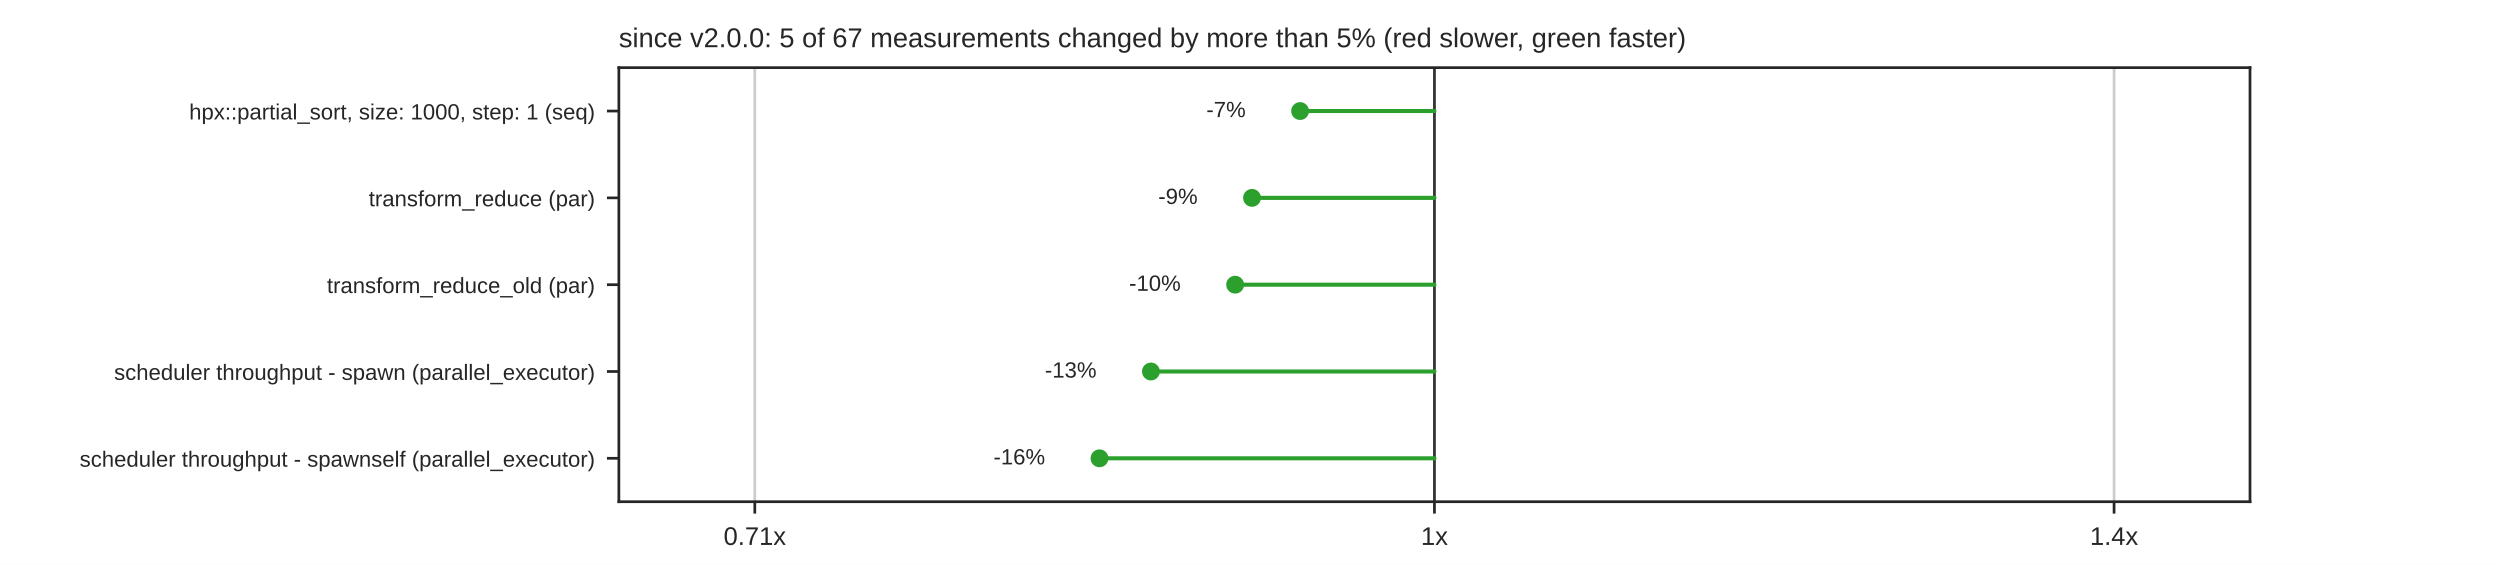
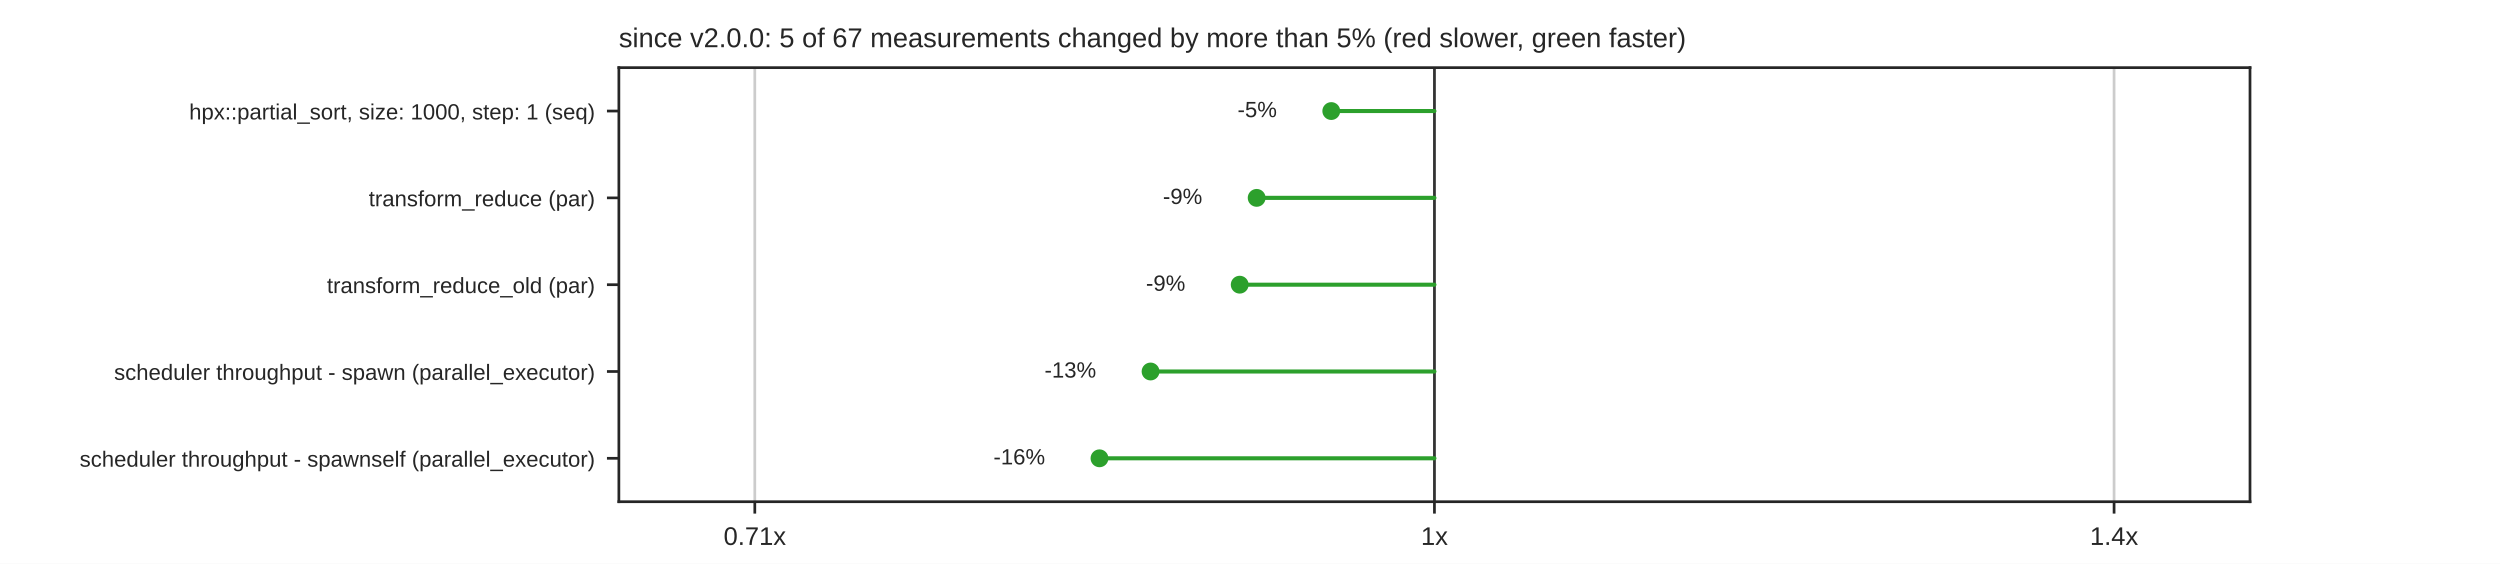
<svg xmlns="http://www.w3.org/2000/svg" xmlns:xlink="http://www.w3.org/1999/xlink" width="734.4pt" height="165.6pt" viewBox="0 0 734.4 165.6" version="1.1">
  <defs>
    <style type="text/css">*{stroke-linejoin: round; stroke-linecap: butt}</style>
  </defs>
  <g id="figure_1">
    <g id="patch_1">
      <path d="M 0 165.6  L 734.4 165.6  L 734.4 0  L 0 0  z " style="fill: #ffffff" />
    </g>
    <g id="axes_1">
      <g id="patch_2">
        <path d="M 181.8 147.384  L 660.96 147.384  L 660.96 19.872  L 181.8 19.872  z " style="fill: #ffffff" />
      </g>
      <g id="matplotlib.axis_1">
        <g id="xtick_1">
          <g id="line2d_1">
            <path d="M 221.73 147.384  L 221.73 19.872  " clip-path="url(#pb38192b940)" style="fill: none; stroke: #cccccc; stroke-width: 0.8; stroke-linecap: round" />
          </g>
          <g id="line2d_2">
            <defs>
              <path id="mdfc5214045" d="M 0 0  L 0 3.5  " style="stroke: #262626; stroke-width: 0.8" />
            </defs>
            <g>
              <use xlink:href="#mdfc5214045" x="221.73" y="147.384" style="fill: #262626; stroke: #262626; stroke-width: 0.8" />
            </g>
          </g>
          <g id="text_1">
            <text style="fill: #262626; font: 7.5px 'Arial', 'DejaVu Sans', 'Liberation Sans', 'Bitstream Vera Sans', sans-serif; text-anchor: middle" x="221.73" y="160.083" transform="rotate(-0 221.73 160.0828)">0.71x</text>
          </g>
        </g>
        <g id="xtick_2">
          <g id="line2d_3">
            <path d="M 421.38 147.384  L 421.38 19.872  " clip-path="url(#pb38192b940)" style="fill: none; stroke: #cccccc; stroke-width: 0.8; stroke-linecap: round" />
          </g>
          <g id="line2d_4">
            <g>
              <use xlink:href="#mdfc5214045" x="421.38" y="147.384" style="fill: #262626; stroke: #262626; stroke-width: 0.8" />
            </g>
          </g>
          <g id="text_2">
            <text style="fill: #262626; font: 7.5px 'Arial', 'DejaVu Sans', 'Liberation Sans', 'Bitstream Vera Sans', sans-serif; text-anchor: middle" x="421.38" y="160.083" transform="rotate(-0 421.38 160.0828)">1x</text>
          </g>
        </g>
        <g id="xtick_3">
          <g id="line2d_5">
            <path d="M 621.03 147.384  L 621.03 19.872  " clip-path="url(#pb38192b940)" style="fill: none; stroke: #cccccc; stroke-width: 0.8; stroke-linecap: round" />
          </g>
          <g id="line2d_6">
            <g>
              <use xlink:href="#mdfc5214045" x="621.03" y="147.384" style="fill: #262626; stroke: #262626; stroke-width: 0.8" />
            </g>
          </g>
          <g id="text_3">
            <text style="fill: #262626; font: 7.5px 'Arial', 'DejaVu Sans', 'Liberation Sans', 'Bitstream Vera Sans', sans-serif; text-anchor: middle" x="621.03" y="160.083" transform="rotate(-0 621.03 160.0828)">1.4x</text>
          </g>
        </g>
      </g>
      <g id="matplotlib.axis_2">
        <g id="ytick_1">
          <g id="line2d_7">
            <defs>
              <path id="m414165cd4d" d="M 0 0  L -3.5 0  " style="stroke: #262626; stroke-width: 0.8" />
            </defs>
            <g>
              <use xlink:href="#m414165cd4d" x="181.8" y="32.623" style="fill: #262626; stroke: #262626; stroke-width: 0.8" />
            </g>
          </g>
          <g id="text_4">
            <text style="fill: #262626; font: 6.5px 'Arial', 'DejaVu Sans', 'Liberation Sans', 'Bitstream Vera Sans', sans-serif; text-anchor: end" x="174.8" y="35.093" transform="rotate(-0 174.8 35.09269)">hpx::partial_sort, size: 1000, step: 1 (seq)</text>
          </g>
        </g>
        <g id="ytick_2">
          <g id="line2d_8">
            <g>
              <use xlink:href="#m414165cd4d" x="181.8" y="58.126" style="fill: #262626; stroke: #262626; stroke-width: 0.8" />
            </g>
          </g>
          <g id="text_5">
            <text style="fill: #262626; font: 6.5px 'Arial', 'DejaVu Sans', 'Liberation Sans', 'Bitstream Vera Sans', sans-serif; text-anchor: end" x="174.8" y="60.595" transform="rotate(-0 174.8 60.59509)">transform_reduce (par)</text>
          </g>
        </g>
        <g id="ytick_3">
          <g id="line2d_9">
            <g>
              <use xlink:href="#m414165cd4d" x="181.8" y="83.628" style="fill: #262626; stroke: #262626; stroke-width: 0.8" />
            </g>
          </g>
          <g id="text_6">
            <text style="fill: #262626; font: 6.5px 'Arial', 'DejaVu Sans', 'Liberation Sans', 'Bitstream Vera Sans', sans-serif; text-anchor: end" x="174.8" y="86.097" transform="rotate(-0 174.8 86.09749)">transform_reduce_old (par)</text>
          </g>
        </g>
        <g id="ytick_4">
          <g id="line2d_10">
            <g>
              <use xlink:href="#m414165cd4d" x="181.8" y="109.13" style="fill: #262626; stroke: #262626; stroke-width: 0.8" />
            </g>
          </g>
          <g id="text_7">
            <text style="fill: #262626; font: 6.5px 'Arial', 'DejaVu Sans', 'Liberation Sans', 'Bitstream Vera Sans', sans-serif; text-anchor: end" x="174.8" y="111.6" transform="rotate(-0 174.8 111.5999)">scheduler throughput - spawn (parallel_executor)</text>
          </g>
        </g>
        <g id="ytick_5">
          <g id="line2d_11">
            <g>
              <use xlink:href="#m414165cd4d" x="181.8" y="134.633" style="fill: #262626; stroke: #262626; stroke-width: 0.8" />
            </g>
          </g>
          <g id="text_8">
            <text style="fill: #262626; font: 6.5px 'Arial', 'DejaVu Sans', 'Liberation Sans', 'Bitstream Vera Sans', sans-serif; text-anchor: end" x="174.8" y="137.102" transform="rotate(-0 174.8 137.1023)">scheduler throughput - spawnself (parallel_executor)</text>
          </g>
        </g>
      </g>
      <g id="line2d_12">
        <path d="M 421.38 147.384  L 421.38 19.872  " clip-path="url(#pb38192b940)" style="fill: none; stroke: #333333; stroke-width: 0.8; stroke-linecap: round" />
      </g>
      <g id="line2d_13">
-         <path d="M 421.38 32.623  L 381.913 32.623  " clip-path="url(#pb38192b940)" style="fill: none; stroke: #2ca02c; stroke-width: 1.2; stroke-linecap: round" />
+         <path d="M 421.38 32.623  L 391.078 32.623  " clip-path="url(#pb38192b940)" style="fill: none; stroke: #2ca02c; stroke-width: 1.2; stroke-linecap: round" />
      </g>
      <g id="line2d_14">
-         <path d="M 421.38 58.126  L 367.792 58.126  " clip-path="url(#pb38192b940)" style="fill: none; stroke: #2ca02c; stroke-width: 1.2; stroke-linecap: round" />
+         <path d="M 421.38 58.126  L 369.156 58.126  " clip-path="url(#pb38192b940)" style="fill: none; stroke: #2ca02c; stroke-width: 1.2; stroke-linecap: round" />
      </g>
      <g id="line2d_15">
-         <path d="M 421.38 83.628  L 362.832 83.628  " clip-path="url(#pb38192b940)" style="fill: none; stroke: #2ca02c; stroke-width: 1.2; stroke-linecap: round" />
+         <path d="M 421.38 83.628  L 364.176 83.628  " clip-path="url(#pb38192b940)" style="fill: none; stroke: #2ca02c; stroke-width: 1.2; stroke-linecap: round" />
      </g>
      <g id="line2d_16">
-         <path d="M 421.38 109.13  L 338.095 109.13  " clip-path="url(#pb38192b940)" style="fill: none; stroke: #2ca02c; stroke-width: 1.2; stroke-linecap: round" />
+         <path d="M 421.38 109.13  L 337.989 109.13  " clip-path="url(#pb38192b940)" style="fill: none; stroke: #2ca02c; stroke-width: 1.2; stroke-linecap: round" />
      </g>
      <g id="line2d_17">
        <path d="M 421.38 134.633  L 322.986 134.633  " clip-path="url(#pb38192b940)" style="fill: none; stroke: #2ca02c; stroke-width: 1.2; stroke-linecap: round" />
      </g>
      <g id="patch_3">
        <path d="M 181.8 147.384  L 181.8 19.872  " style="fill: none; stroke: #262626; stroke-width: 0.8; stroke-linejoin: miter; stroke-linecap: square" />
      </g>
      <g id="patch_4">
        <path d="M 660.96 147.384  L 660.96 19.872  " style="fill: none; stroke: #262626; stroke-width: 0.8; stroke-linejoin: miter; stroke-linecap: square" />
      </g>
      <g id="patch_5">
        <path d="M 181.8 147.384  L 660.96 147.384  " style="fill: none; stroke: #262626; stroke-width: 0.8; stroke-linejoin: miter; stroke-linecap: square" />
      </g>
      <g id="patch_6">
        <path d="M 181.8 19.872  L 660.96 19.872  " style="fill: none; stroke: #262626; stroke-width: 0.8; stroke-linejoin: miter; stroke-linecap: square" />
      </g>
      <g id="PathCollection_1">
        <defs>
          <path id="m7978cd0e5a" d="M 0 2.121  C 0.563 2.121 1.102 1.898 1.5 1.5  C 1.898 1.102 2.121 0.563 2.121 0  C 2.121 -0.563 1.898 -1.102 1.5 -1.5  C 1.102 -1.898 0.563 -2.121 0 -2.121  C -0.563 -2.121 -1.102 -1.898 -1.5 -1.5  C -1.898 -1.102 -2.121 -0.563 -2.121 0  C -2.121 0.563 -1.898 1.102 -1.5 1.5  C -1.102 1.898 -0.563 2.121 0 2.121  z " style="stroke: #2ca02c" />
        </defs>
        <g clip-path="url(#pb38192b940)">
-           <use xlink:href="#m7978cd0e5a" x="381.913" y="32.623" style="fill: #2ca02c; stroke: #2ca02c" />
+           <use xlink:href="#m7978cd0e5a" x="391.078" y="32.623" style="fill: #2ca02c; stroke: #2ca02c" />
        </g>
      </g>
      <g id="text_9">
-         <text style="fill: #262626; font: 6.5px 'Arial', 'DejaVu Sans', 'Liberation Sans', 'Bitstream Vera Sans', sans-serif; text-anchor: end" x="365.941" y="34.417" transform="rotate(-0 365.9414 34.41679)">-7%</text>
+         <text style="fill: #262626; font: 6.5px 'Arial', 'DejaVu Sans', 'Liberation Sans', 'Bitstream Vera Sans', sans-serif; text-anchor: end" x="375.106" y="34.417" transform="rotate(-0 375.1061 34.41679)">-5%</text>
      </g>
      <g id="PathCollection_2">
        <g clip-path="url(#pb38192b940)">
-           <use xlink:href="#m7978cd0e5a" x="367.792" y="58.126" style="fill: #2ca02c; stroke: #2ca02c" />
+           <use xlink:href="#m7978cd0e5a" x="369.156" y="58.126" style="fill: #2ca02c; stroke: #2ca02c" />
        </g>
      </g>
      <g id="text_10">
-         <text style="fill: #262626; font: 6.5px 'Arial', 'DejaVu Sans', 'Liberation Sans', 'Bitstream Vera Sans', sans-serif; text-anchor: end" x="351.82" y="59.919" transform="rotate(-0 351.8199 59.91919)">-9%</text>
+         <text style="fill: #262626; font: 6.5px 'Arial', 'DejaVu Sans', 'Liberation Sans', 'Bitstream Vera Sans', sans-serif; text-anchor: end" x="353.184" y="59.919" transform="rotate(-0 353.1842 59.91919)">-9%</text>
      </g>
      <g id="PathCollection_3">
        <g clip-path="url(#pb38192b940)">
-           <use xlink:href="#m7978cd0e5a" x="362.832" y="83.628" style="fill: #2ca02c; stroke: #2ca02c" />
+           <use xlink:href="#m7978cd0e5a" x="364.176" y="83.628" style="fill: #2ca02c; stroke: #2ca02c" />
        </g>
      </g>
      <g id="text_11">
-         <text style="fill: #262626; font: 6.5px 'Arial', 'DejaVu Sans', 'Liberation Sans', 'Bitstream Vera Sans', sans-serif; text-anchor: end" x="346.86" y="85.422" transform="rotate(-0 346.8602 85.42159)">-10%</text>
+         <text style="fill: #262626; font: 6.5px 'Arial', 'DejaVu Sans', 'Liberation Sans', 'Bitstream Vera Sans', sans-serif; text-anchor: end" x="348.204" y="85.422" transform="rotate(-0 348.2042 85.42159)">-9%</text>
      </g>
      <g id="PathCollection_4">
        <g clip-path="url(#pb38192b940)">
-           <use xlink:href="#m7978cd0e5a" x="338.095" y="109.13" style="fill: #2ca02c; stroke: #2ca02c" />
+           <use xlink:href="#m7978cd0e5a" x="337.989" y="109.13" style="fill: #2ca02c; stroke: #2ca02c" />
        </g>
      </g>
      <g id="text_12">
-         <text style="fill: #262626; font: 6.5px 'Arial', 'DejaVu Sans', 'Liberation Sans', 'Bitstream Vera Sans', sans-serif; text-anchor: end" x="322.123" y="110.924" transform="rotate(-0 322.1232 110.924)">-13%</text>
+         <text style="fill: #262626; font: 6.5px 'Arial', 'DejaVu Sans', 'Liberation Sans', 'Bitstream Vera Sans', sans-serif; text-anchor: end" x="322.017" y="110.924" transform="rotate(-0 322.0171 110.924)">-13%</text>
      </g>
      <g id="PathCollection_5">
        <g clip-path="url(#pb38192b940)">
          <use xlink:href="#m7978cd0e5a" x="322.986" y="134.633" style="fill: #2ca02c; stroke: #2ca02c" />
        </g>
      </g>
      <g id="text_13">
        <text style="fill: #262626; font: 6.5px 'Arial', 'DejaVu Sans', 'Liberation Sans', 'Bitstream Vera Sans', sans-serif; text-anchor: end" x="307.014" y="136.426" transform="rotate(-0 307.0137 136.4264)">-16%</text>
      </g>
      <g id="text_14">
        <text style="fill: #262626; font: 8px 'Arial', 'DejaVu Sans', 'Liberation Sans', 'Bitstream Vera Sans', sans-serif; text-anchor: start" x="181.8" y="13.872" transform="rotate(-0 181.8 13.872)">since v2.0.0: 5 of 67 measurements changed by more than 5% (red slower, green faster)</text>
      </g>
    </g>
  </g>
  <defs>
    <clipPath id="pb38192b940">
      <rect x="181.8" y="19.872" width="479.16" height="127.512" />
    </clipPath>
  </defs>
</svg>
